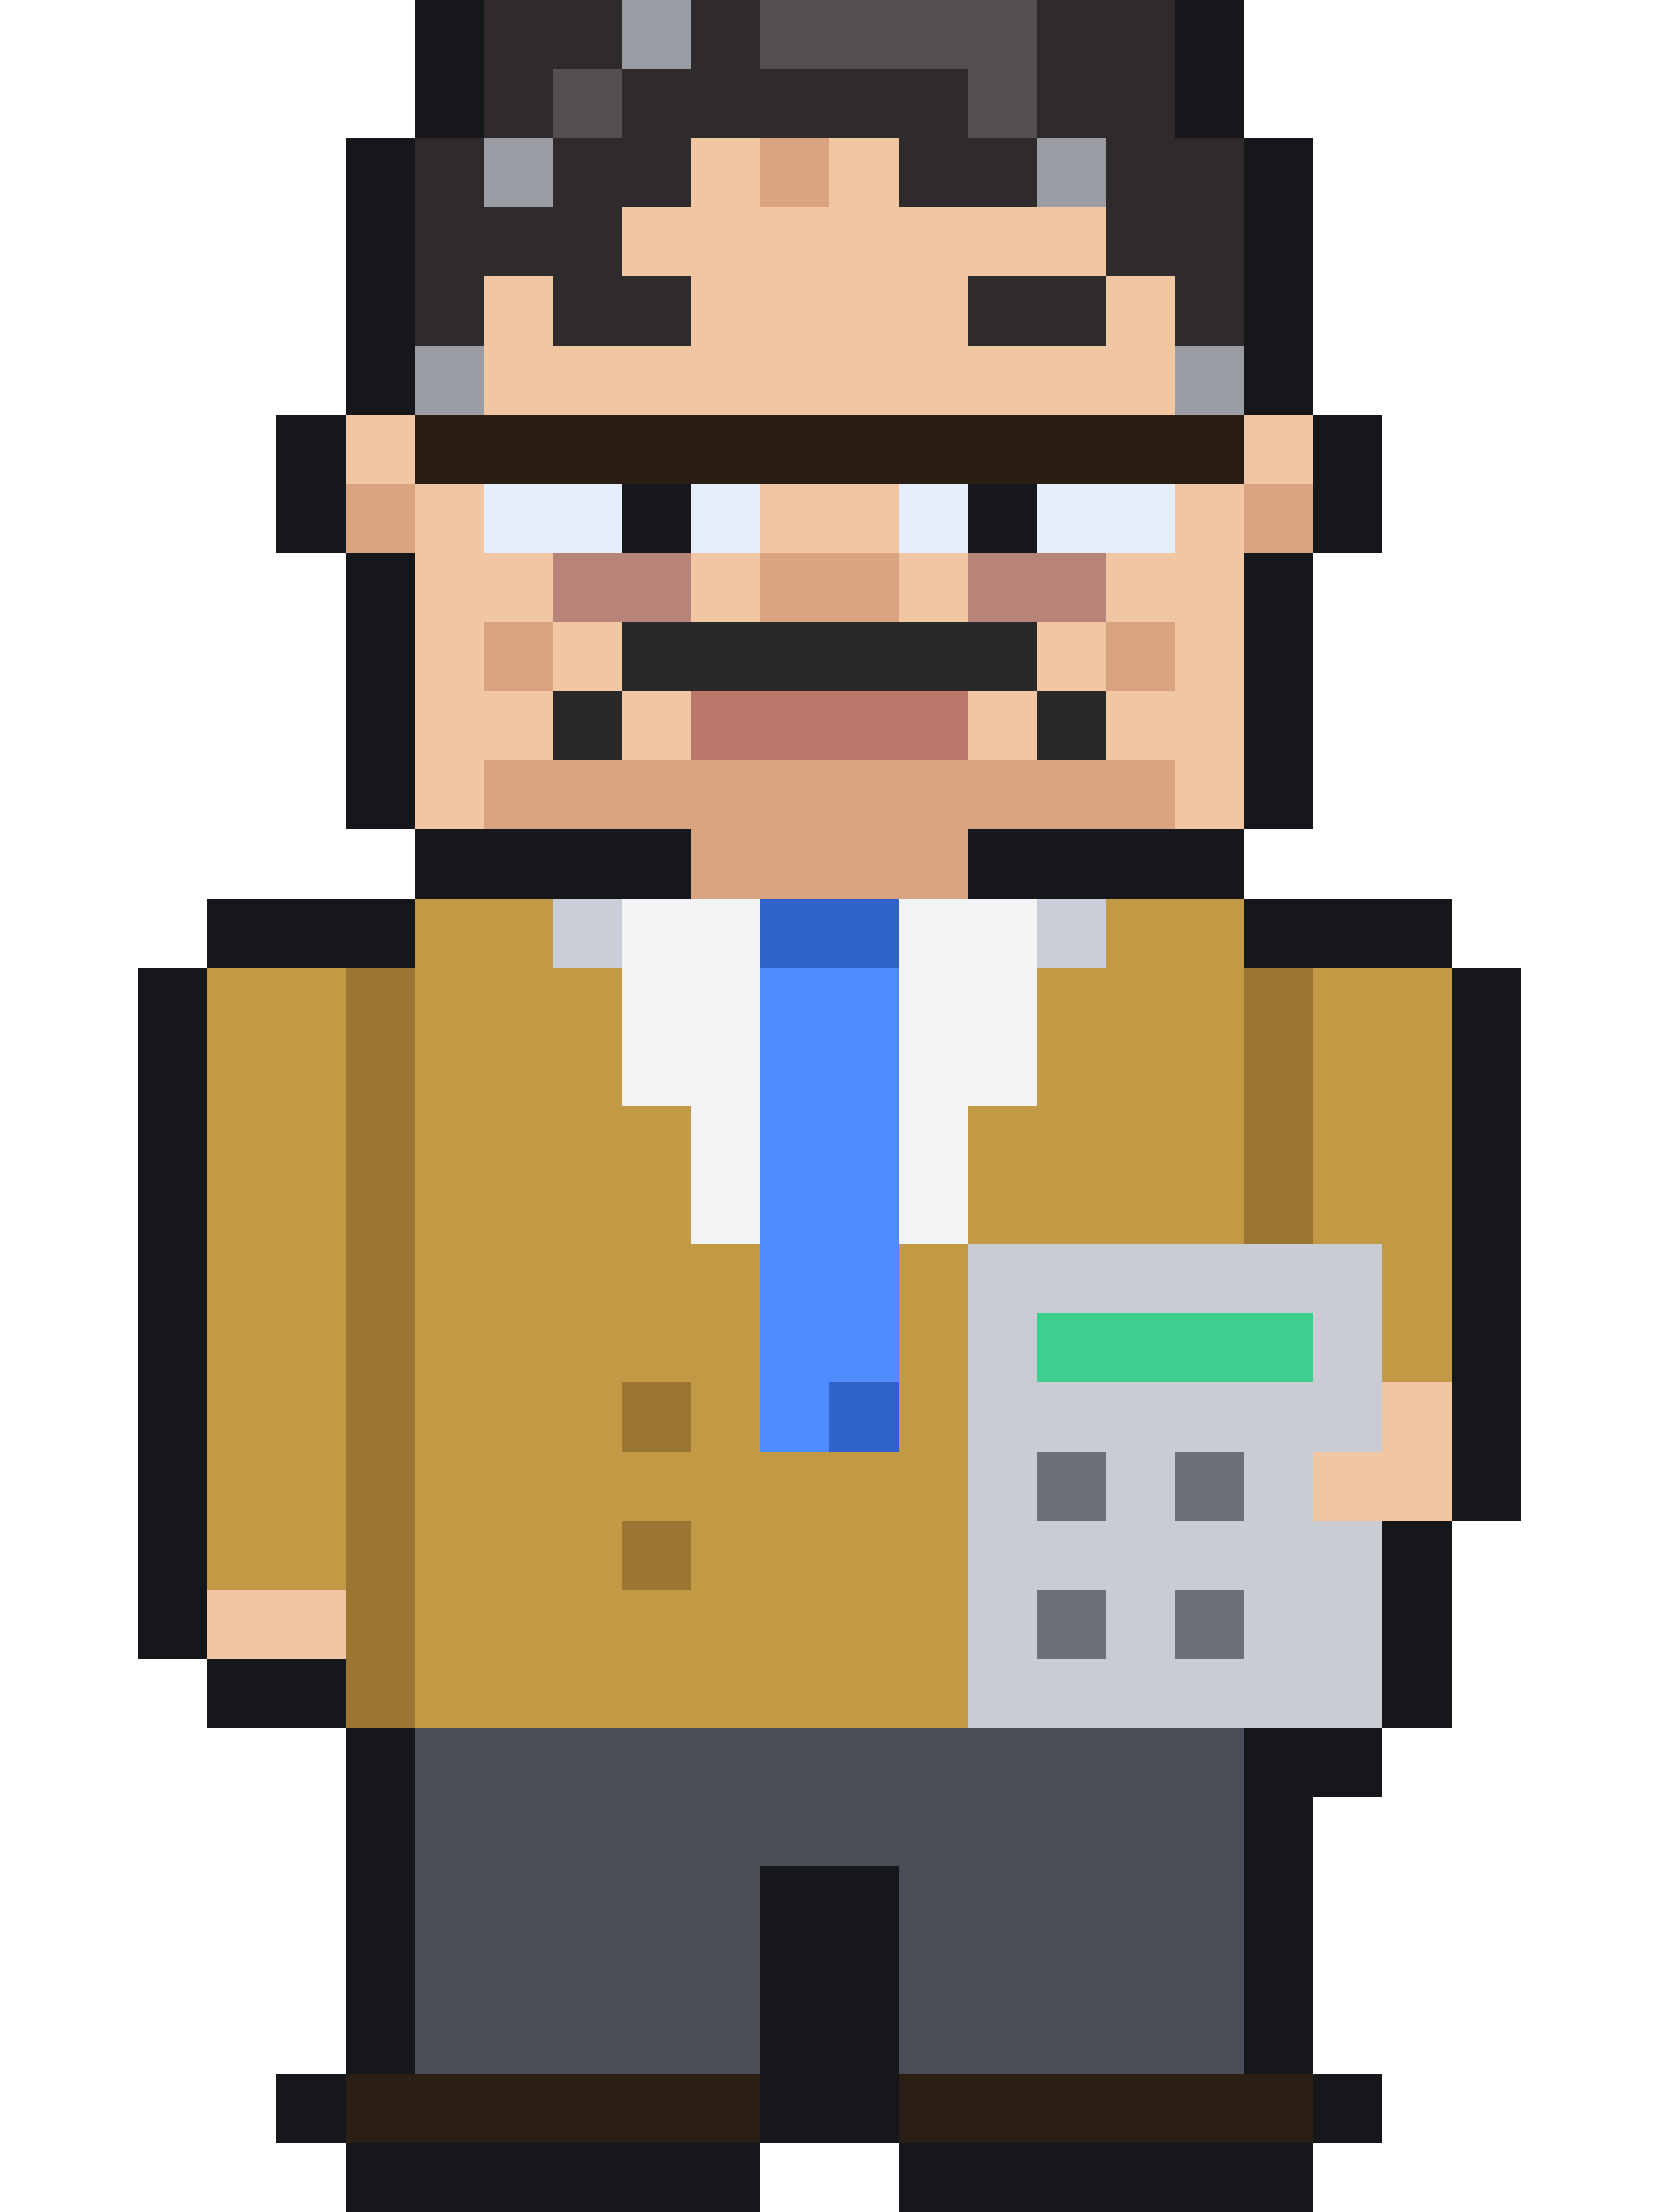
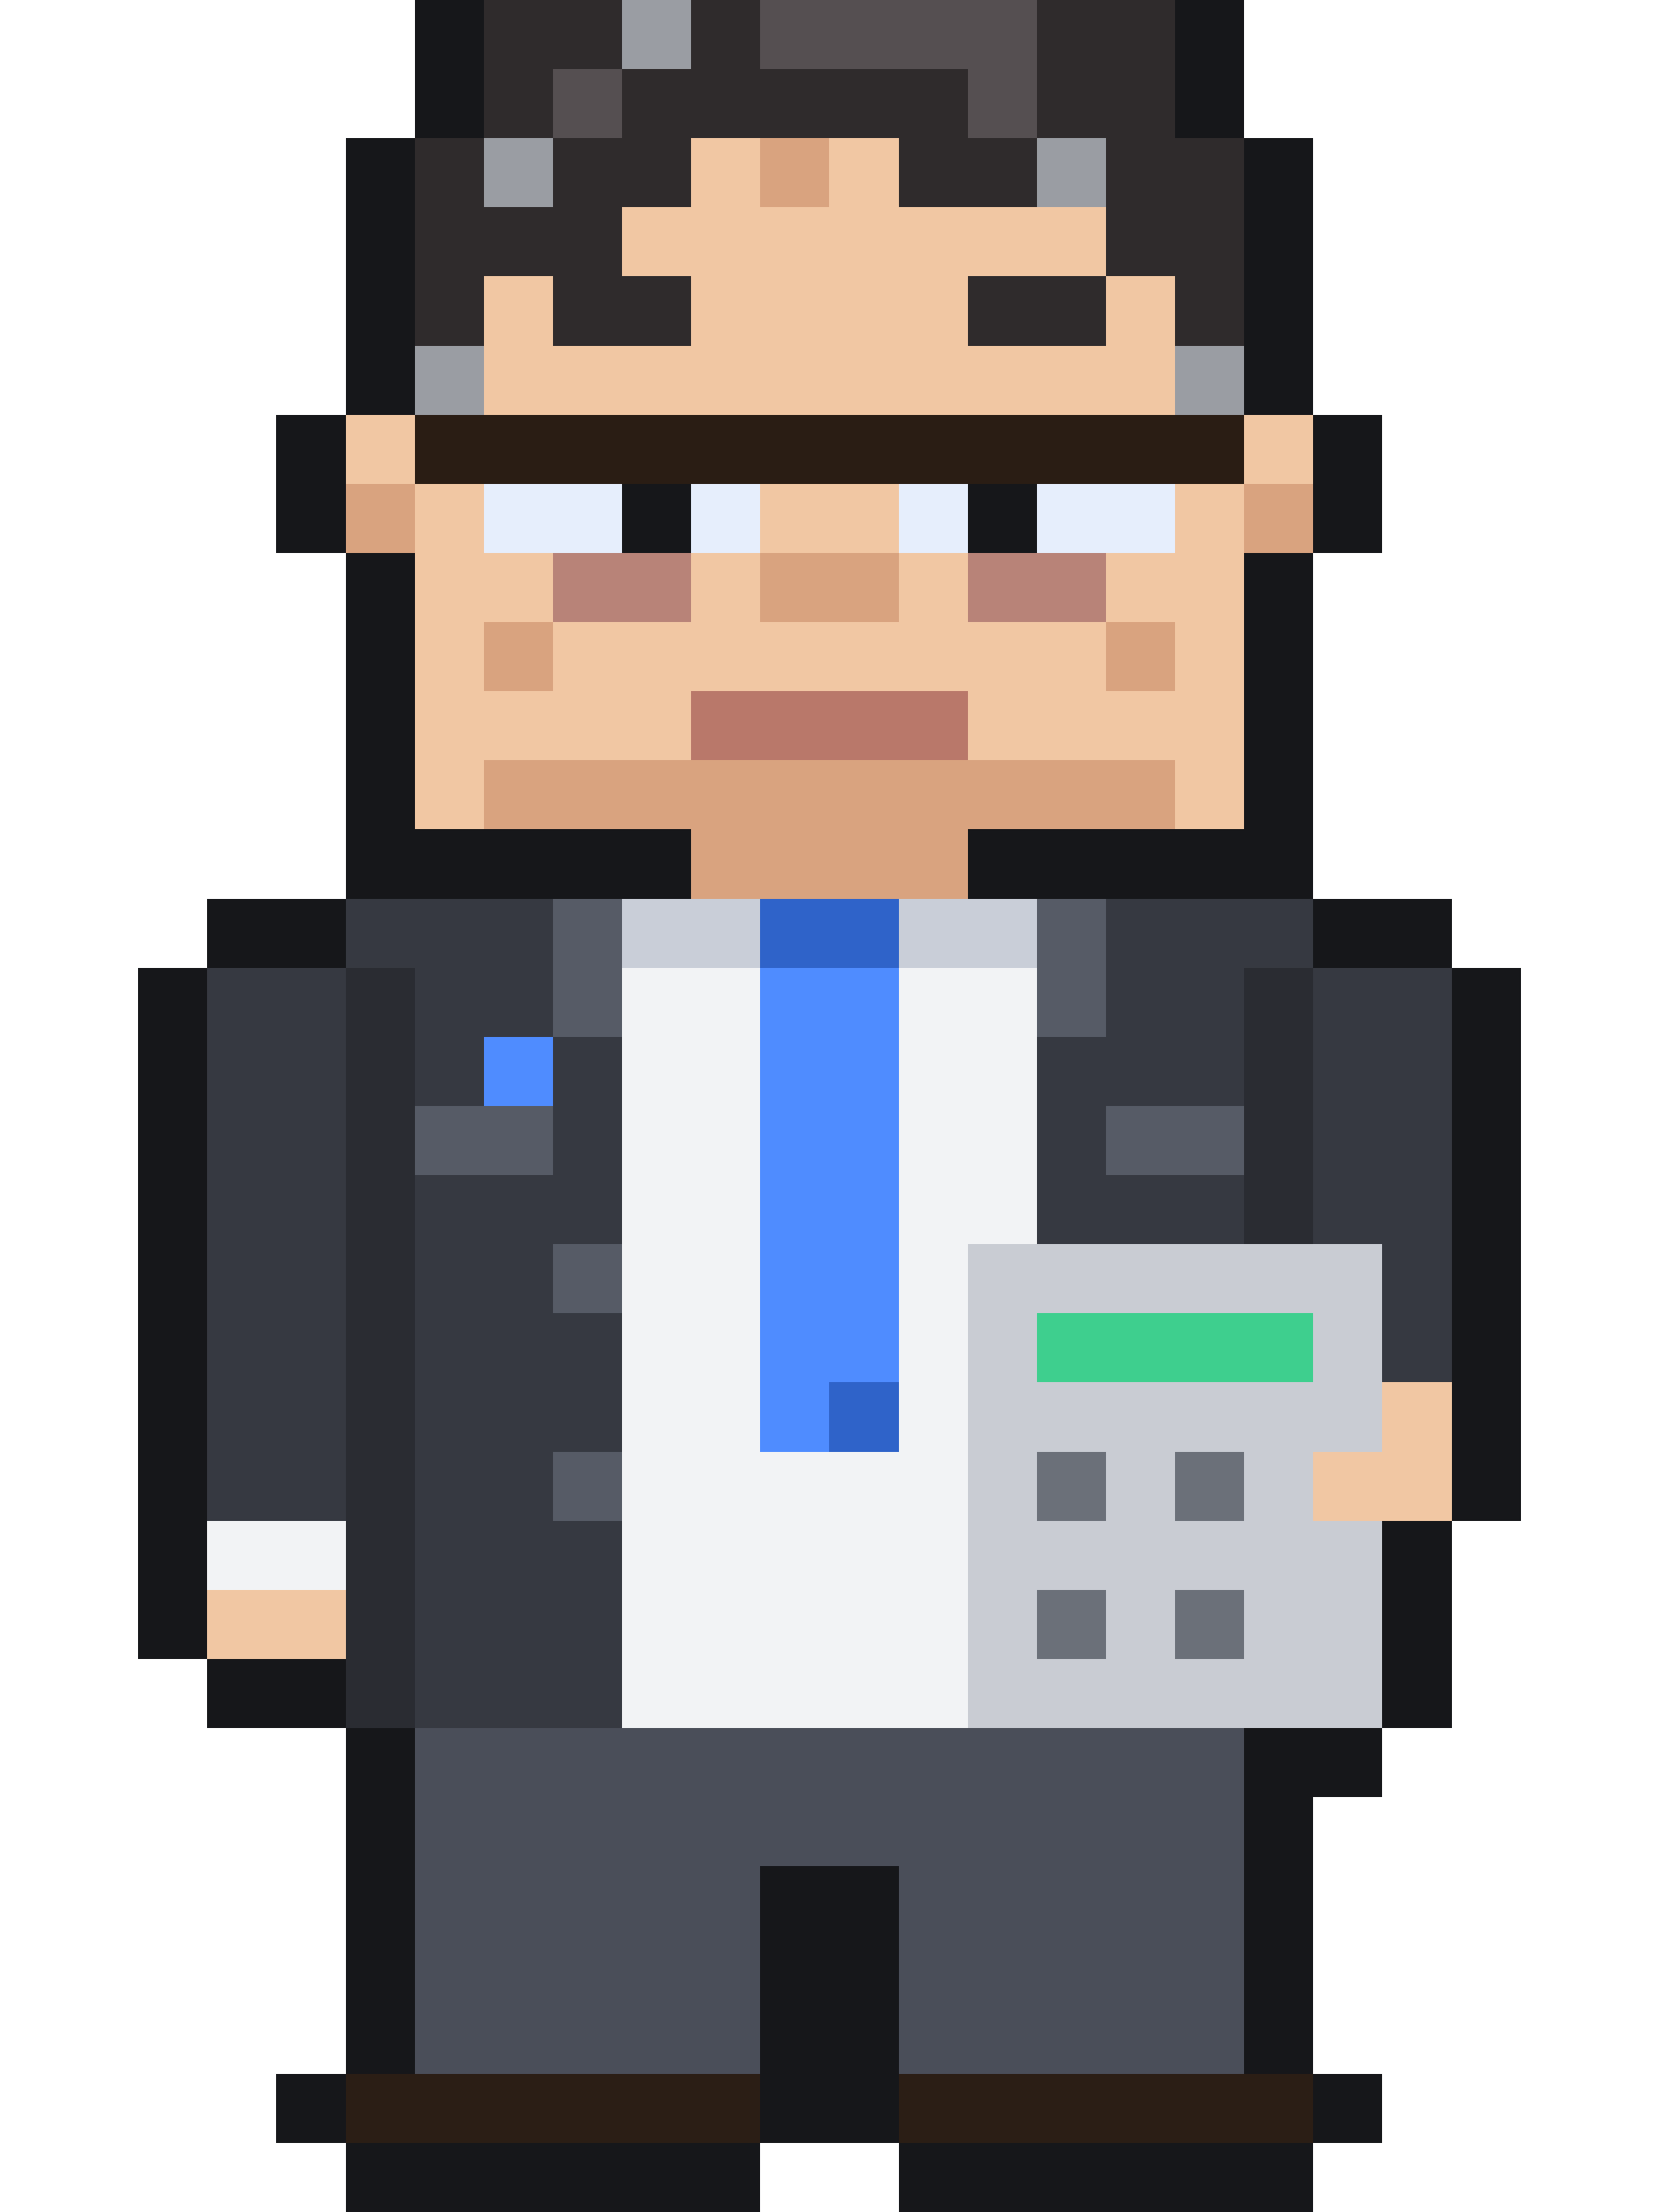
<svg xmlns="http://www.w3.org/2000/svg" viewBox="0 0 24 32" width="240" height="320" shape-rendering="crispEdges">
  <style>
.head{animation:breathe 2.4s infinite}
.blink{opacity:0;animation:blink 4.2s infinite}
.screen{animation:screen 1.2s infinite}
.mouth{opacity:0;animation:talk .3s infinite}
@keyframes breathe{0%,54%{transform:translateY(0)}55%,100%{transform:translateY(1px)}}
@keyframes blink{0%,93%{opacity:0}94%,98%{opacity:1}99%,100%{opacity:0}}
@keyframes screen{0%,60%{opacity:1}61%,100%{opacity:.55}}
@keyframes talk{0%,49%{opacity:0}50%,100%{opacity:1}}
@media (prefers-reduced-motion:reduce){*{animation:none!important}}
</style>
-   <rect x="3" y="13" width="3" height="1" fill="#16171a" />
-   <rect x="6" y="13" width="2" height="1" fill="#c29a45" />
-   <rect x="8" y="13" width="1" height="1" fill="#c9ced8" />
-   <rect x="9" y="13" width="2" height="1" fill="#f2f3f5" />
+   <rect x="3" y="13" width="2" height="1" fill="#16171a" />
+   <rect x="5" y="13" width="3" height="1" fill="#363941" />
+   <rect x="8" y="13" width="1" height="1" fill="#565b66" />
+   <rect x="9" y="13" width="2" height="1" fill="#c9ced8" />
  <rect x="11" y="13" width="2" height="1" fill="#2f63c9" />
-   <rect x="13" y="13" width="2" height="1" fill="#f2f3f5" />
-   <rect x="15" y="13" width="1" height="1" fill="#c9ced8" />
-   <rect x="16" y="13" width="2" height="1" fill="#c29a45" />
-   <rect x="18" y="13" width="3" height="1" fill="#16171a" />
+   <rect x="13" y="13" width="2" height="1" fill="#c9ced8" />
+   <rect x="15" y="13" width="1" height="1" fill="#565b66" />
+   <rect x="16" y="13" width="3" height="1" fill="#363941" />
+   <rect x="19" y="13" width="2" height="1" fill="#16171a" />
  <rect x="2" y="14" width="1" height="1" fill="#16171a" />
-   <rect x="3" y="14" width="2" height="1" fill="#c29a45" />
-   <rect x="5" y="14" width="1" height="1" fill="#9a7632" />
-   <rect x="6" y="14" width="3" height="1" fill="#c29a45" />
+   <rect x="3" y="14" width="2" height="1" fill="#363941" />
+   <rect x="5" y="14" width="1" height="1" fill="#2a2c32" />
+   <rect x="6" y="14" width="2" height="1" fill="#363941" />
+   <rect x="8" y="14" width="1" height="1" fill="#565b66" />
  <rect x="9" y="14" width="2" height="1" fill="#f2f3f5" />
  <rect x="11" y="14" width="2" height="1" fill="#4f8cff" />
  <rect x="13" y="14" width="2" height="1" fill="#f2f3f5" />
-   <rect x="15" y="14" width="3" height="1" fill="#c29a45" />
-   <rect x="18" y="14" width="1" height="1" fill="#9a7632" />
-   <rect x="19" y="14" width="2" height="1" fill="#c29a45" />
+   <rect x="15" y="14" width="1" height="1" fill="#565b66" />
+   <rect x="16" y="14" width="2" height="1" fill="#363941" />
+   <rect x="18" y="14" width="1" height="1" fill="#2a2c32" />
+   <rect x="19" y="14" width="2" height="1" fill="#363941" />
  <rect x="21" y="14" width="1" height="1" fill="#16171a" />
  <rect x="2" y="15" width="1" height="1" fill="#16171a" />
-   <rect x="3" y="15" width="2" height="1" fill="#c29a45" />
-   <rect x="5" y="15" width="1" height="1" fill="#9a7632" />
-   <rect x="6" y="15" width="3" height="1" fill="#c29a45" />
+   <rect x="3" y="15" width="2" height="1" fill="#363941" />
+   <rect x="5" y="15" width="1" height="1" fill="#2a2c32" />
+   <rect x="6" y="15" width="1" height="1" fill="#363941" />
+   <rect x="7" y="15" width="1" height="1" fill="#4f8cff" />
+   <rect x="8" y="15" width="1" height="1" fill="#363941" />
  <rect x="9" y="15" width="2" height="1" fill="#f2f3f5" />
  <rect x="11" y="15" width="2" height="1" fill="#4f8cff" />
  <rect x="13" y="15" width="2" height="1" fill="#f2f3f5" />
-   <rect x="15" y="15" width="3" height="1" fill="#c29a45" />
-   <rect x="18" y="15" width="1" height="1" fill="#9a7632" />
-   <rect x="19" y="15" width="2" height="1" fill="#c29a45" />
+   <rect x="15" y="15" width="3" height="1" fill="#363941" />
+   <rect x="18" y="15" width="1" height="1" fill="#2a2c32" />
+   <rect x="19" y="15" width="2" height="1" fill="#363941" />
  <rect x="21" y="15" width="1" height="1" fill="#16171a" />
  <rect x="2" y="16" width="1" height="1" fill="#16171a" />
-   <rect x="3" y="16" width="2" height="1" fill="#c29a45" />
-   <rect x="5" y="16" width="1" height="1" fill="#9a7632" />
-   <rect x="6" y="16" width="4" height="1" fill="#c29a45" />
-   <rect x="10" y="16" width="1" height="1" fill="#f2f3f5" />
+   <rect x="3" y="16" width="2" height="1" fill="#363941" />
+   <rect x="5" y="16" width="1" height="1" fill="#2a2c32" />
+   <rect x="6" y="16" width="2" height="1" fill="#565b66" />
+   <rect x="8" y="16" width="1" height="1" fill="#363941" />
+   <rect x="9" y="16" width="2" height="1" fill="#f2f3f5" />
  <rect x="11" y="16" width="2" height="1" fill="#4f8cff" />
-   <rect x="13" y="16" width="1" height="1" fill="#f2f3f5" />
-   <rect x="14" y="16" width="4" height="1" fill="#c29a45" />
-   <rect x="18" y="16" width="1" height="1" fill="#9a7632" />
-   <rect x="19" y="16" width="2" height="1" fill="#c29a45" />
+   <rect x="13" y="16" width="2" height="1" fill="#f2f3f5" />
+   <rect x="15" y="16" width="1" height="1" fill="#363941" />
+   <rect x="16" y="16" width="2" height="1" fill="#565b66" />
+   <rect x="18" y="16" width="1" height="1" fill="#2a2c32" />
+   <rect x="19" y="16" width="2" height="1" fill="#363941" />
  <rect x="21" y="16" width="1" height="1" fill="#16171a" />
  <rect x="2" y="17" width="1" height="1" fill="#16171a" />
-   <rect x="3" y="17" width="2" height="1" fill="#c29a45" />
-   <rect x="5" y="17" width="1" height="1" fill="#9a7632" />
-   <rect x="6" y="17" width="4" height="1" fill="#c29a45" />
-   <rect x="10" y="17" width="1" height="1" fill="#f2f3f5" />
+   <rect x="3" y="17" width="2" height="1" fill="#363941" />
+   <rect x="5" y="17" width="1" height="1" fill="#2a2c32" />
+   <rect x="6" y="17" width="3" height="1" fill="#363941" />
+   <rect x="9" y="17" width="2" height="1" fill="#f2f3f5" />
  <rect x="11" y="17" width="2" height="1" fill="#4f8cff" />
-   <rect x="13" y="17" width="1" height="1" fill="#f2f3f5" />
-   <rect x="14" y="17" width="4" height="1" fill="#c29a45" />
-   <rect x="18" y="17" width="1" height="1" fill="#9a7632" />
-   <rect x="19" y="17" width="2" height="1" fill="#c29a45" />
+   <rect x="13" y="17" width="2" height="1" fill="#f2f3f5" />
+   <rect x="15" y="17" width="3" height="1" fill="#363941" />
+   <rect x="18" y="17" width="1" height="1" fill="#2a2c32" />
+   <rect x="19" y="17" width="2" height="1" fill="#363941" />
  <rect x="21" y="17" width="1" height="1" fill="#16171a" />
  <rect x="2" y="18" width="1" height="1" fill="#16171a" />
-   <rect x="3" y="18" width="2" height="1" fill="#c29a45" />
-   <rect x="5" y="18" width="1" height="1" fill="#9a7632" />
-   <rect x="6" y="18" width="5" height="1" fill="#c29a45" />
+   <rect x="3" y="18" width="2" height="1" fill="#363941" />
+   <rect x="5" y="18" width="1" height="1" fill="#2a2c32" />
+   <rect x="6" y="18" width="2" height="1" fill="#363941" />
+   <rect x="8" y="18" width="1" height="1" fill="#565b66" />
+   <rect x="9" y="18" width="2" height="1" fill="#f2f3f5" />
  <rect x="11" y="18" width="2" height="1" fill="#4f8cff" />
-   <rect x="13" y="18" width="1" height="1" fill="#c29a45" />
+   <rect x="13" y="18" width="1" height="1" fill="#f2f3f5" />
  <rect x="14" y="18" width="6" height="1" fill="#c9ccd3" />
-   <rect x="20" y="18" width="1" height="1" fill="#c29a45" />
+   <rect x="20" y="18" width="1" height="1" fill="#363941" />
  <rect x="21" y="18" width="1" height="1" fill="#16171a" />
  <rect x="2" y="19" width="1" height="1" fill="#16171a" />
-   <rect x="3" y="19" width="2" height="1" fill="#c29a45" />
-   <rect x="5" y="19" width="1" height="1" fill="#9a7632" />
-   <rect x="6" y="19" width="5" height="1" fill="#c29a45" />
+   <rect x="3" y="19" width="2" height="1" fill="#363941" />
+   <rect x="5" y="19" width="1" height="1" fill="#2a2c32" />
+   <rect x="6" y="19" width="3" height="1" fill="#363941" />
+   <rect x="9" y="19" width="2" height="1" fill="#f2f3f5" />
  <rect x="11" y="19" width="2" height="1" fill="#4f8cff" />
-   <rect x="13" y="19" width="1" height="1" fill="#c29a45" />
+   <rect x="13" y="19" width="1" height="1" fill="#f2f3f5" />
  <rect x="14" y="19" width="1" height="1" fill="#c9ccd3" />
  <rect x="15" y="19" width="4" height="1" fill="#3ecf8e" />
  <rect x="19" y="19" width="1" height="1" fill="#c9ccd3" />
-   <rect x="20" y="19" width="1" height="1" fill="#c29a45" />
+   <rect x="20" y="19" width="1" height="1" fill="#363941" />
  <rect x="21" y="19" width="1" height="1" fill="#16171a" />
  <rect x="2" y="20" width="1" height="1" fill="#16171a" />
-   <rect x="3" y="20" width="2" height="1" fill="#c29a45" />
-   <rect x="5" y="20" width="1" height="1" fill="#9a7632" />
-   <rect x="6" y="20" width="3" height="1" fill="#c29a45" />
-   <rect x="9" y="20" width="1" height="1" fill="#9a7632" />
-   <rect x="10" y="20" width="1" height="1" fill="#c29a45" />
+   <rect x="3" y="20" width="2" height="1" fill="#363941" />
+   <rect x="5" y="20" width="1" height="1" fill="#2a2c32" />
+   <rect x="6" y="20" width="3" height="1" fill="#363941" />
+   <rect x="9" y="20" width="2" height="1" fill="#f2f3f5" />
  <rect x="11" y="20" width="1" height="1" fill="#4f8cff" />
  <rect x="12" y="20" width="1" height="1" fill="#2f63c9" />
-   <rect x="13" y="20" width="1" height="1" fill="#c29a45" />
+   <rect x="13" y="20" width="1" height="1" fill="#f2f3f5" />
  <rect x="14" y="20" width="6" height="1" fill="#c9ccd3" />
  <rect x="20" y="20" width="1" height="1" fill="#f1c7a3" />
  <rect x="21" y="20" width="1" height="1" fill="#16171a" />
  <rect x="2" y="21" width="1" height="1" fill="#16171a" />
-   <rect x="3" y="21" width="2" height="1" fill="#c29a45" />
-   <rect x="5" y="21" width="1" height="1" fill="#9a7632" />
-   <rect x="6" y="21" width="8" height="1" fill="#c29a45" />
+   <rect x="3" y="21" width="2" height="1" fill="#363941" />
+   <rect x="5" y="21" width="1" height="1" fill="#2a2c32" />
+   <rect x="6" y="21" width="2" height="1" fill="#363941" />
+   <rect x="8" y="21" width="1" height="1" fill="#565b66" />
+   <rect x="9" y="21" width="5" height="1" fill="#f2f3f5" />
  <rect x="14" y="21" width="1" height="1" fill="#c9ccd3" />
  <rect x="15" y="21" width="1" height="1" fill="#6b7079" />
  <rect x="16" y="21" width="1" height="1" fill="#c9ccd3" />
  <rect x="17" y="21" width="1" height="1" fill="#6b7079" />
  <rect x="18" y="21" width="1" height="1" fill="#c9ccd3" />
  <rect x="19" y="21" width="2" height="1" fill="#f1c7a3" />
  <rect x="21" y="21" width="1" height="1" fill="#16171a" />
  <rect x="2" y="22" width="1" height="1" fill="#16171a" />
-   <rect x="3" y="22" width="2" height="1" fill="#c29a45" />
-   <rect x="5" y="22" width="1" height="1" fill="#9a7632" />
-   <rect x="6" y="22" width="3" height="1" fill="#c29a45" />
-   <rect x="9" y="22" width="1" height="1" fill="#9a7632" />
-   <rect x="10" y="22" width="4" height="1" fill="#c29a45" />
+   <rect x="3" y="22" width="2" height="1" fill="#f2f3f5" />
+   <rect x="5" y="22" width="1" height="1" fill="#2a2c32" />
+   <rect x="6" y="22" width="3" height="1" fill="#363941" />
+   <rect x="9" y="22" width="5" height="1" fill="#f2f3f5" />
  <rect x="14" y="22" width="6" height="1" fill="#c9ccd3" />
  <rect x="20" y="22" width="1" height="1" fill="#16171a" />
  <rect x="2" y="23" width="1" height="1" fill="#16171a" />
  <rect x="3" y="23" width="2" height="1" fill="#f1c7a3" />
-   <rect x="5" y="23" width="1" height="1" fill="#9a7632" />
-   <rect x="6" y="23" width="8" height="1" fill="#c29a45" />
+   <rect x="5" y="23" width="1" height="1" fill="#2a2c32" />
+   <rect x="6" y="23" width="3" height="1" fill="#363941" />
+   <rect x="9" y="23" width="5" height="1" fill="#f2f3f5" />
  <rect x="14" y="23" width="1" height="1" fill="#c9ccd3" />
  <rect x="15" y="23" width="1" height="1" fill="#6b7079" />
  <rect x="16" y="23" width="1" height="1" fill="#c9ccd3" />
  <rect x="17" y="23" width="1" height="1" fill="#6b7079" />
  <rect x="18" y="23" width="2" height="1" fill="#c9ccd3" />
  <rect x="20" y="23" width="1" height="1" fill="#16171a" />
  <rect x="3" y="24" width="2" height="1" fill="#16171a" />
-   <rect x="5" y="24" width="1" height="1" fill="#9a7632" />
-   <rect x="6" y="24" width="8" height="1" fill="#c29a45" />
+   <rect x="5" y="24" width="1" height="1" fill="#2a2c32" />
+   <rect x="6" y="24" width="3" height="1" fill="#363941" />
+   <rect x="9" y="24" width="5" height="1" fill="#f2f3f5" />
  <rect x="14" y="24" width="6" height="1" fill="#c9ccd3" />
  <rect x="20" y="24" width="1" height="1" fill="#16171a" />
  <rect x="5" y="25" width="1" height="1" fill="#16171a" />
  <rect x="6" y="25" width="12" height="1" fill="#4a4e59" />
  <rect x="18" y="25" width="2" height="1" fill="#16171a" />
  <rect x="5" y="26" width="1" height="1" fill="#16171a" />
  <rect x="6" y="26" width="12" height="1" fill="#4a4e59" />
  <rect x="18" y="26" width="1" height="1" fill="#16171a" />
  <rect x="5" y="27" width="1" height="1" fill="#16171a" />
  <rect x="6" y="27" width="5" height="1" fill="#4a4e59" />
  <rect x="11" y="27" width="2" height="1" fill="#16171a" />
  <rect x="13" y="27" width="5" height="1" fill="#4a4e59" />
  <rect x="18" y="27" width="1" height="1" fill="#16171a" />
  <rect x="5" y="28" width="1" height="1" fill="#16171a" />
  <rect x="6" y="28" width="5" height="1" fill="#4a4e59" />
  <rect x="11" y="28" width="2" height="1" fill="#16171a" />
  <rect x="13" y="28" width="5" height="1" fill="#4a4e59" />
  <rect x="18" y="28" width="1" height="1" fill="#16171a" />
  <rect x="5" y="29" width="1" height="1" fill="#16171a" />
  <rect x="6" y="29" width="5" height="1" fill="#4a4e59" />
  <rect x="11" y="29" width="2" height="1" fill="#16171a" />
  <rect x="13" y="29" width="5" height="1" fill="#4a4e59" />
  <rect x="18" y="29" width="1" height="1" fill="#16171a" />
  <rect x="4" y="30" width="1" height="1" fill="#16171a" />
  <rect x="5" y="30" width="6" height="1" fill="#2b1e15" />
  <rect x="11" y="30" width="2" height="1" fill="#16171a" />
  <rect x="13" y="30" width="6" height="1" fill="#2b1e15" />
  <rect x="19" y="30" width="1" height="1" fill="#16171a" />
  <rect x="5" y="31" width="6" height="1" fill="#16171a" />
  <rect x="13" y="31" width="6" height="1" fill="#16171a" />
  <rect class="screen" x="15" y="19" width="4" height="1" fill="#3ecf8e" />
  <g class="head">
    <rect x="6" y="0" width="1" height="1" fill="#16171a" />
    <rect x="7" y="0" width="2" height="1" fill="#2f2b2c" />
    <rect x="9" y="0" width="1" height="1" fill="#9a9da3" />
    <rect x="10" y="0" width="1" height="1" fill="#2f2b2c" />
    <rect x="11" y="0" width="4" height="1" fill="#554f51" />
    <rect x="15" y="0" width="2" height="1" fill="#2f2b2c" />
    <rect x="17" y="0" width="1" height="1" fill="#16171a" />
    <rect x="6" y="1" width="1" height="1" fill="#16171a" />
    <rect x="7" y="1" width="1" height="1" fill="#2f2b2c" />
    <rect x="8" y="1" width="1" height="1" fill="#554f51" />
    <rect x="9" y="1" width="5" height="1" fill="#2f2b2c" />
    <rect x="14" y="1" width="1" height="1" fill="#554f51" />
    <rect x="15" y="1" width="2" height="1" fill="#2f2b2c" />
    <rect x="17" y="1" width="1" height="1" fill="#16171a" />
    <rect x="5" y="2" width="1" height="1" fill="#16171a" />
    <rect x="6" y="2" width="1" height="1" fill="#2f2b2c" />
    <rect x="7" y="2" width="1" height="1" fill="#9a9da3" />
    <rect x="8" y="2" width="2" height="1" fill="#2f2b2c" />
    <rect x="10" y="2" width="1" height="1" fill="#f1c7a3" />
    <rect x="11" y="2" width="1" height="1" fill="#d9a37f" />
    <rect x="12" y="2" width="1" height="1" fill="#f1c7a3" />
    <rect x="13" y="2" width="2" height="1" fill="#2f2b2c" />
    <rect x="15" y="2" width="1" height="1" fill="#9a9da3" />
    <rect x="16" y="2" width="2" height="1" fill="#2f2b2c" />
    <rect x="18" y="2" width="1" height="1" fill="#16171a" />
    <rect x="5" y="3" width="1" height="1" fill="#16171a" />
    <rect x="6" y="3" width="3" height="1" fill="#2f2b2c" />
    <rect x="9" y="3" width="7" height="1" fill="#f1c7a3" />
    <rect x="16" y="3" width="2" height="1" fill="#2f2b2c" />
    <rect x="18" y="3" width="1" height="1" fill="#16171a" />
    <rect x="5" y="4" width="1" height="1" fill="#16171a" />
    <rect x="6" y="4" width="1" height="1" fill="#2f2b2c" />
    <rect x="7" y="4" width="1" height="1" fill="#f1c7a3" />
    <rect x="8" y="4" width="2" height="1" fill="#2f2b2c" />
    <rect x="10" y="4" width="4" height="1" fill="#f1c7a3" />
    <rect x="14" y="4" width="2" height="1" fill="#2f2b2c" />
    <rect x="16" y="4" width="1" height="1" fill="#f1c7a3" />
    <rect x="17" y="4" width="1" height="1" fill="#2f2b2c" />
    <rect x="18" y="4" width="1" height="1" fill="#16171a" />
    <rect x="5" y="5" width="1" height="1" fill="#16171a" />
    <rect x="6" y="5" width="1" height="1" fill="#9a9da3" />
    <rect x="7" y="5" width="10" height="1" fill="#f1c7a3" />
    <rect x="17" y="5" width="1" height="1" fill="#9a9da3" />
    <rect x="18" y="5" width="1" height="1" fill="#16171a" />
    <rect x="4" y="6" width="1" height="1" fill="#16171a" />
    <rect x="5" y="6" width="1" height="1" fill="#f1c7a3" />
    <rect x="6" y="6" width="12" height="1" fill="#2a1d14" />
    <rect x="18" y="6" width="1" height="1" fill="#f1c7a3" />
    <rect x="19" y="6" width="1" height="1" fill="#16171a" />
    <rect x="4" y="7" width="1" height="1" fill="#16171a" />
    <rect x="5" y="7" width="1" height="1" fill="#d9a37f" />
    <rect x="6" y="7" width="1" height="1" fill="#f1c7a3" />
    <rect x="7" y="7" width="2" height="1" fill="#e6eefc" />
    <rect x="9" y="7" width="1" height="1" fill="#16171a" />
    <rect x="10" y="7" width="1" height="1" fill="#e6eefc" />
    <rect x="11" y="7" width="2" height="1" fill="#f1c7a3" />
    <rect x="13" y="7" width="1" height="1" fill="#e6eefc" />
    <rect x="14" y="7" width="1" height="1" fill="#16171a" />
    <rect x="15" y="7" width="2" height="1" fill="#e6eefc" />
    <rect x="17" y="7" width="1" height="1" fill="#f1c7a3" />
    <rect x="18" y="7" width="1" height="1" fill="#d9a37f" />
    <rect x="19" y="7" width="1" height="1" fill="#16171a" />
    <rect x="5" y="8" width="1" height="1" fill="#16171a" />
    <rect x="6" y="8" width="2" height="1" fill="#f1c7a3" />
    <rect x="8" y="8" width="2" height="1" fill="#b88378" />
    <rect x="10" y="8" width="1" height="1" fill="#f1c7a3" />
    <rect x="11" y="8" width="2" height="1" fill="#d9a37f" />
    <rect x="13" y="8" width="1" height="1" fill="#f1c7a3" />
    <rect x="14" y="8" width="2" height="1" fill="#b88378" />
    <rect x="16" y="8" width="2" height="1" fill="#f1c7a3" />
    <rect x="18" y="8" width="1" height="1" fill="#16171a" />
    <rect x="5" y="9" width="1" height="1" fill="#16171a" />
    <rect x="6" y="9" width="1" height="1" fill="#f1c7a3" />
    <rect x="7" y="9" width="1" height="1" fill="#d9a37f" />
-     <rect x="8" y="9" width="1" height="1" fill="#f1c7a3" />
-     <rect x="9" y="9" width="6" height="1" fill="#2b2829" />
-     <rect x="15" y="9" width="1" height="1" fill="#f1c7a3" />
+     <rect x="8" y="9" width="8" height="1" fill="#f1c7a3" />
    <rect x="16" y="9" width="1" height="1" fill="#d9a37f" />
    <rect x="17" y="9" width="1" height="1" fill="#f1c7a3" />
    <rect x="18" y="9" width="1" height="1" fill="#16171a" />
    <rect x="5" y="10" width="1" height="1" fill="#16171a" />
-     <rect x="6" y="10" width="2" height="1" fill="#f1c7a3" />
-     <rect x="8" y="10" width="1" height="1" fill="#2b2829" />
-     <rect x="9" y="10" width="1" height="1" fill="#f1c7a3" />
+     <rect x="6" y="10" width="4" height="1" fill="#f1c7a3" />
    <rect x="10" y="10" width="4" height="1" fill="#b9786a" />
-     <rect x="14" y="10" width="1" height="1" fill="#f1c7a3" />
-     <rect x="15" y="10" width="1" height="1" fill="#2b2829" />
-     <rect x="16" y="10" width="2" height="1" fill="#f1c7a3" />
+     <rect x="14" y="10" width="4" height="1" fill="#f1c7a3" />
    <rect x="18" y="10" width="1" height="1" fill="#16171a" />
    <rect x="5" y="11" width="1" height="1" fill="#16171a" />
    <rect x="6" y="11" width="1" height="1" fill="#f1c7a3" />
    <rect x="7" y="11" width="10" height="1" fill="#d9a37f" />
    <rect x="17" y="11" width="1" height="1" fill="#f1c7a3" />
    <rect x="18" y="11" width="1" height="1" fill="#16171a" />
-     <rect x="6" y="12" width="4" height="1" fill="#16171a" />
+     <rect x="5" y="12" width="5" height="1" fill="#16171a" />
    <rect x="10" y="12" width="4" height="1" fill="#d9a37f" />
-     <rect x="14" y="12" width="4" height="1" fill="#16171a" />
+     <rect x="14" y="12" width="5" height="1" fill="#16171a" />
    <g class="blink">
      <rect x="8" y="7" width="3" height="1" fill="#d9a37f" />
      <rect x="13" y="7" width="3" height="1" fill="#d9a37f" />
    </g>
  </g>
</svg>
